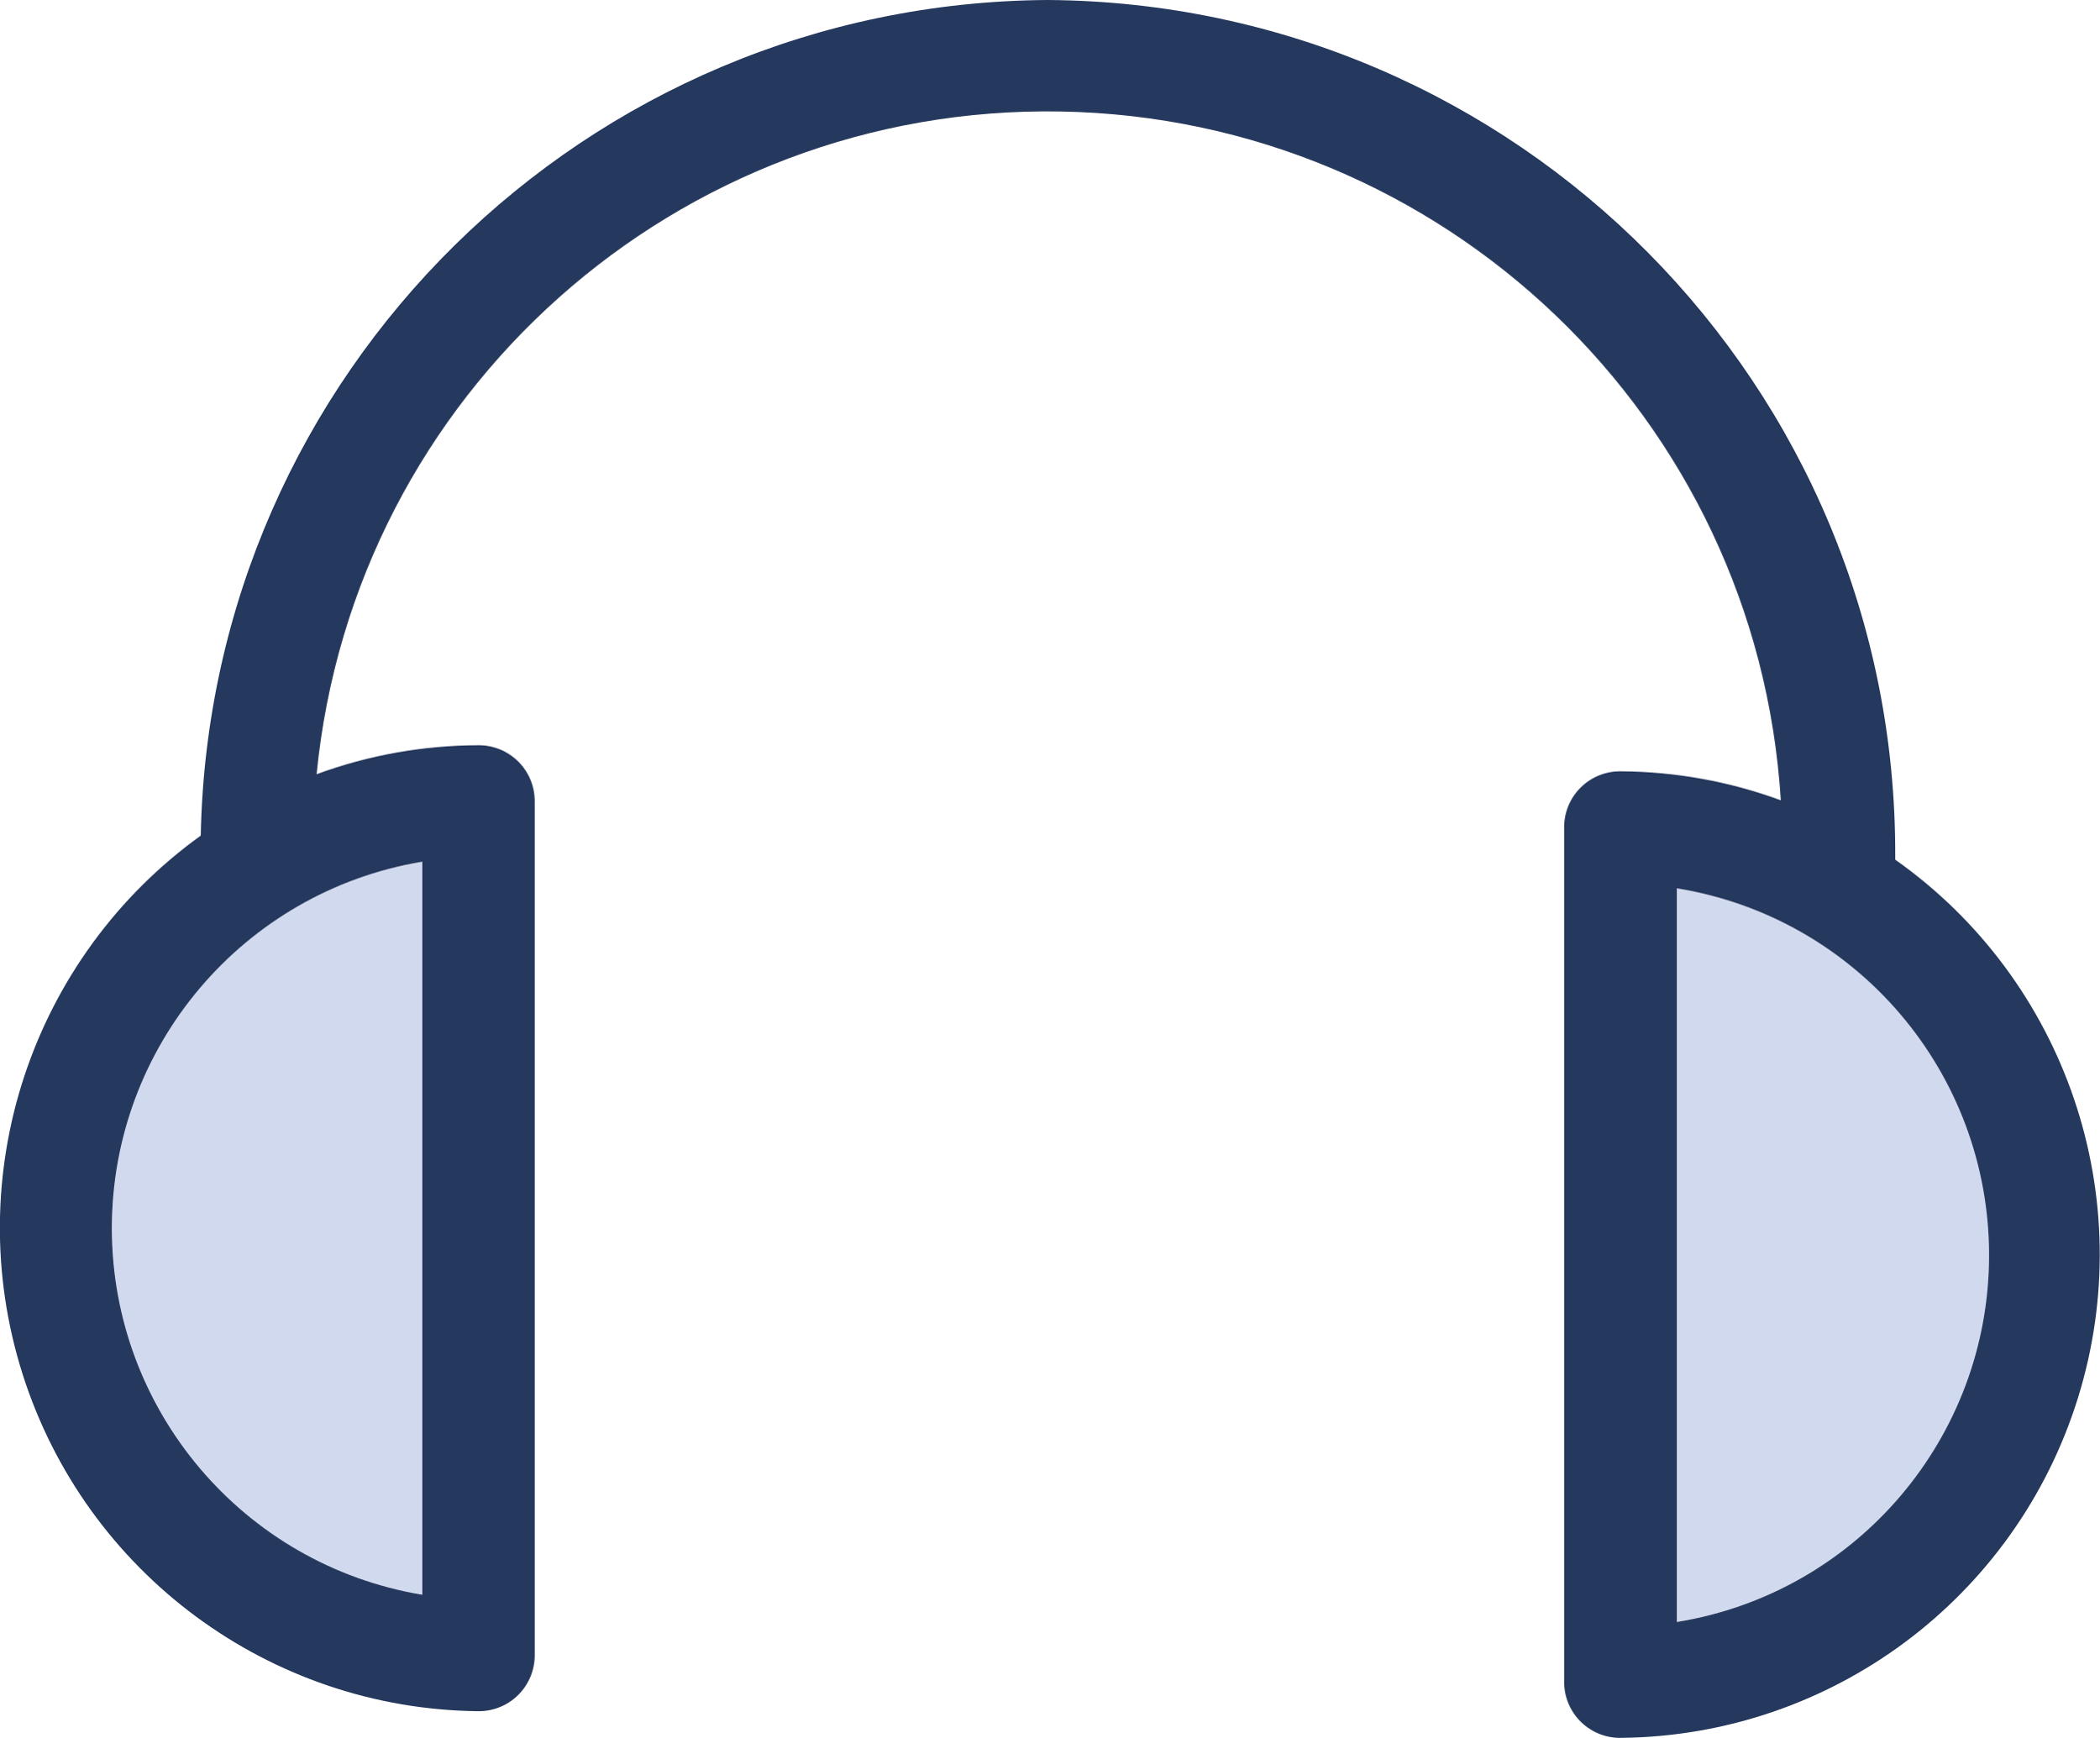
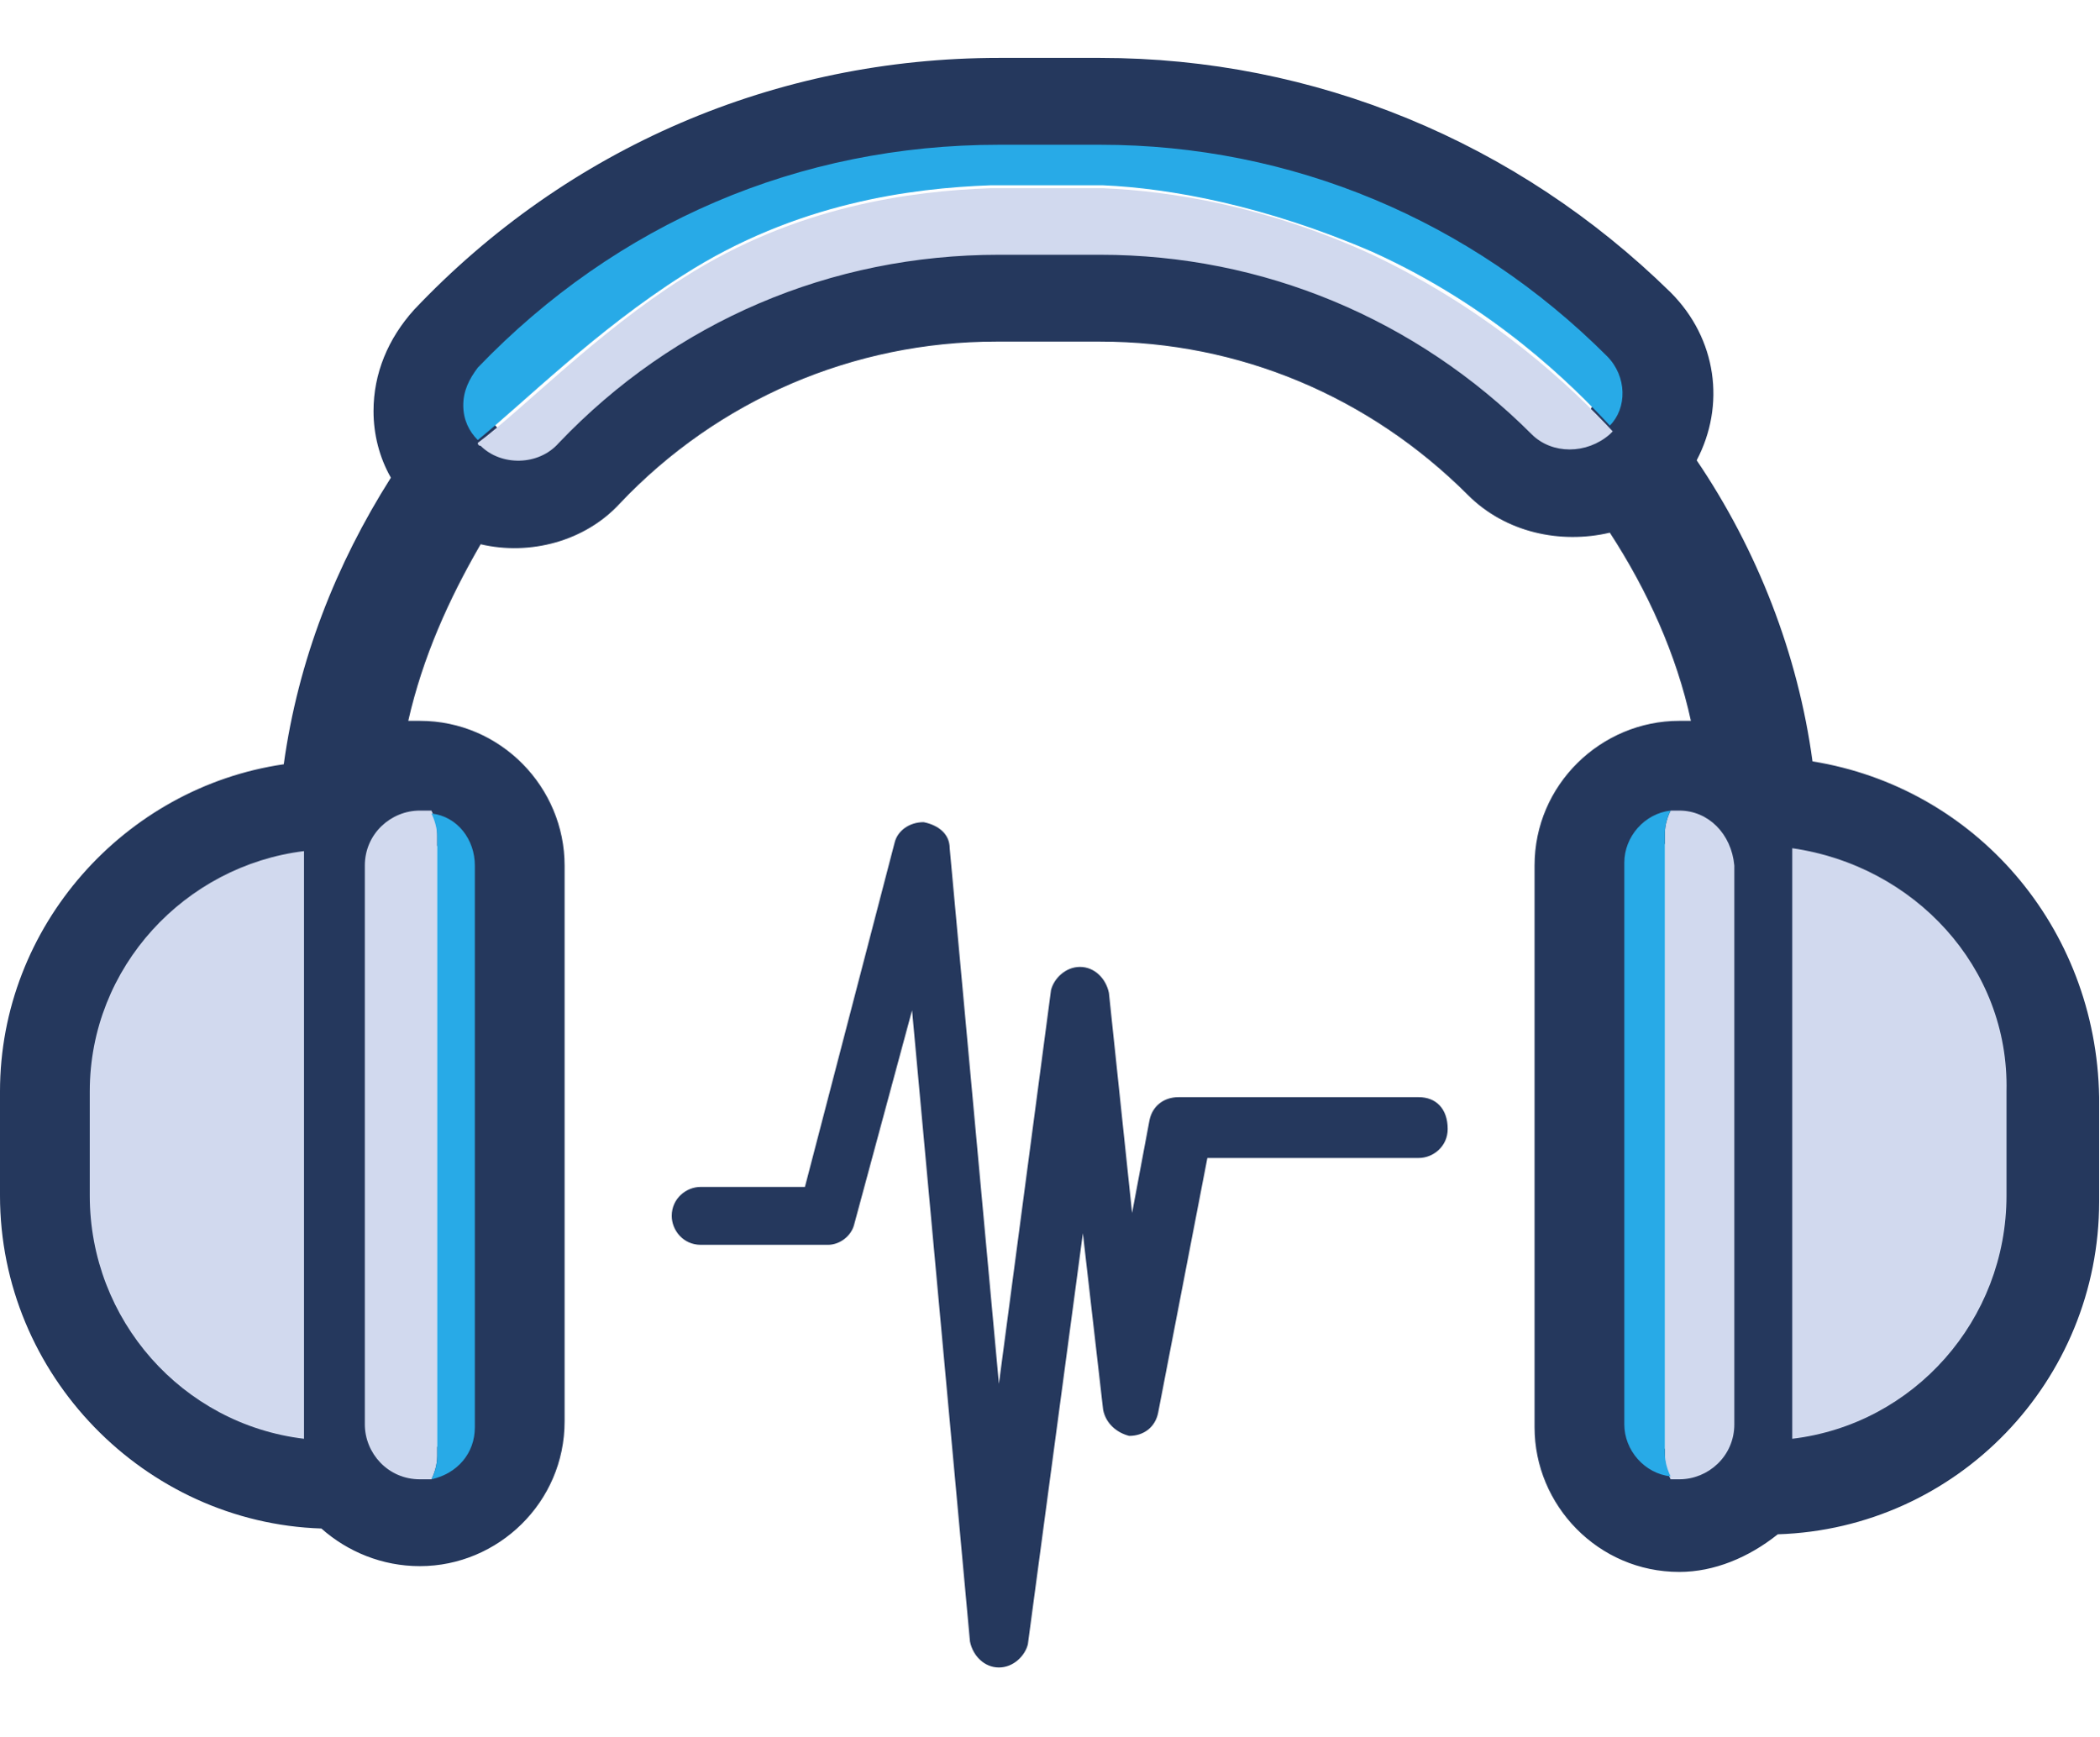
- <svg xmlns="http://www.w3.org/2000/svg" id="Layer_15" data-name="Layer 15" viewBox="0 0 72.47 60">
-   <defs>
-     <style>.cls-1{fill:#d1d9ee;}.cls-2{fill:#25385d;}</style>
-   </defs>
-   <path class="cls-1" d="M57.89,30.67V56A12.83,12.83,0,0,0,57.89,30.67Z" />
-   <path class="cls-1" d="M3.87,42.4A12.78,12.78,0,0,0,14.58,55.06V29.75A12.78,12.78,0,0,0,3.87,42.4Z" />
-   <path class="cls-2" d="M65.43,29.68s0-.07,0-0.12A29.46,29.46,0,0,0,36.17,0,29.43,29.43,0,0,0,6.93,28.85a16.69,16.69,0,0,0,9.59,30.23,1.93,1.93,0,0,0,1.94-1.94V27.67a1.93,1.93,0,0,0-1.94-1.94,16.27,16.27,0,0,0-5.59,1,25.36,25.36,0,0,1,50.55.9,16.27,16.27,0,0,0-5.52-1A1.93,1.93,0,0,0,54,28.59V58.06A1.93,1.93,0,0,0,56,60,16.69,16.69,0,0,0,65.43,29.68ZM14.58,55.06a12.83,12.83,0,0,1,0-25.31V55.06ZM57.89,56V30.67A12.83,12.83,0,0,1,57.89,56Z" />
+ <svg xmlns="http://www.w3.org/2000/svg" version="1.1" id="Layer_15" x="0px" y="0px" viewBox="0 0 72.5 60" style="enable-background:new 0 0 72.5 60;" xml:space="preserve">
+   <style type="text/css">
+ 	.st0{fill:#25385D;}
+ 	.st1{fill:#D1D9EE;}
+ 	.st2{fill:#28AAE7;}
+ </style>
+   <g>
+     <path class="st0" d="M62.6,26.3c-0.5-3.7-1.9-7.3-4-10.4c1-1.9,0.7-4.2-0.9-5.8C52.4,4.9,45.4,2,38,2h-3.5   c-7.7,0-14.9,3.1-20.2,8.7c-0.9,1-1.4,2.2-1.4,3.5c0,0.8,0.2,1.6,0.6,2.3c-1.9,3-3.2,6.3-3.7,9.9C4.3,27.2,0,32,0,37.7v3.6   c0,6.2,5,11.3,11.1,11.5c0.9,0.8,2.1,1.3,3.4,1.3c2.7,0,5-2.2,5-5V29.9c0-2.7-2.2-5-5-5c-0.1,0-0.3,0-0.4,0   c0.5-2.2,1.4-4.2,2.5-6.1c1.7,0.4,3.6-0.1,4.8-1.4c3.4-3.6,8.1-5.6,13-5.6H38c4.8,0,9.3,1.9,12.7,5.3c1.3,1.3,3.2,1.7,4.9,1.3   c1.3,2,2.3,4.2,2.8,6.5c-0.1,0-0.3,0-0.4,0c-2.7,0-5,2.2-5,5v19.4c0,2.7,2.2,5,5,5c1.2,0,2.4-0.5,3.4-1.3   c6.2-0.2,11.1-5.3,11.1-11.5v-3.6C72.4,32,68.2,27.2,62.6,26.3z M9.6,30.5v18c-3.2-0.9-5.5-3.8-5.5-7.2v-3.6   C4.1,34.3,6.4,31.4,9.6,30.5z M13.6,49.2V29.9c0-0.5,0.4-0.9,0.9-0.9c0.5,0,0.9,0.4,0.9,0.9v19.4c0,0.5-0.4,0.9-0.9,0.9   S13.6,49.7,13.6,49.2z M54.8,14.3c-0.4,0.4-0.9,0.4-1.3,0c-4.2-4.2-9.7-6.4-15.6-6.4h-3.5c-6.1,0-11.8,2.4-16,6.8   c-0.2,0.2-0.4,0.3-0.6,0.3c-0.3,0-0.5-0.1-0.6-0.2c-0.2-0.2-0.3-0.4-0.3-0.6c0-0.2,0.1-0.5,0.2-0.6C21.8,8.6,27.9,6,34.5,6l1,0H38   c6.4,0,12.4,2.5,16.9,7C55.2,13.3,55.2,13.9,54.8,14.3z M58.9,29.9v19.4c0,0.5-0.4,0.9-0.9,0.9c-0.5,0-0.9-0.4-0.9-0.9V29.9   c0-0.5,0.4-0.9,0.9-0.9C58.5,28.9,58.9,29.4,58.9,29.9z M68.4,37.7v3.6c0,3.4-2.3,6.3-5.5,7.2v-18C66.1,31.4,68.4,34.4,68.4,37.7z" />
+     <g>
+       <path class="st0" d="M49,37.9h-8.3c-0.5,0-0.9,0.3-1,0.8l-0.6,3.2l-0.8-7.6c-0.1-0.5-0.5-0.9-1-0.9c0,0,0,0,0,0    c-0.5,0-0.9,0.4-1,0.8l-1.8,13.6l-1.7-18.5c0-0.5-0.4-0.8-0.9-0.9c-0.5,0-0.9,0.3-1,0.7L27.8,41h-3.6c-0.5,0-1,0.4-1,1    c0,0.5,0.4,1,1,1h4.4c0.4,0,0.8-0.3,0.9-0.7l2-7.4l2,21.8c0.1,0.5,0.5,0.9,1,0.9c0,0,0,0,0,0c0.5,0,0.9-0.4,1-0.8l1.9-14.2    l0.7,6.1c0.1,0.5,0.5,0.8,0.9,0.9c0.5,0,0.9-0.3,1-0.8l1.7-8.8H49c0.5,0,1-0.4,1-1C50,38.3,49.6,37.9,49,37.9z" />
+     </g>
+     <g>
+       <path class="st1" d="M47.4,8.8c-3.7-1.7-7-2.2-9.3-2.3c-1.3,0-2.6,0-3.9,0c-2.7,0.1-6.7,0.6-10.6,3.1c-3,1.9-5.5,4.5-7.1,5.7    c0,0,0,0.1,0.1,0.1c0.7,0.7,2,0.7,2.7-0.1c4-4.2,9.4-6.5,15.2-6.5H38c5.6,0,10.9,2.2,14.9,6.2c0.7,0.7,1.9,0.7,2.7,0    c0,0,0.1-0.1,0.1-0.1C54.3,13.4,51.6,10.8,47.4,8.8z" />
+     </g>
+     <g>
+       <path class="st1" d="M58,28c-0.1,0-0.2,0-0.3,0c-0.1,0.2-0.2,0.5-0.2,0.8v21.5c0,0.3,0.1,0.6,0.2,0.8c0.1,0,0.2,0,0.3,0    c1,0,1.9-0.8,1.9-1.9V29.9C59.8,28.8,59,28,58,28z" />
+     </g>
+     <g>
+       <path class="st1" d="M12.6,49.2c0,1,0.8,1.9,1.9,1.9c0.1,0,0.2,0,0.4,0c0.1-0.2,0.2-0.5,0.2-0.8V28.8c0-0.3-0.1-0.6-0.2-0.8    c-0.1,0-0.2,0-0.4,0c-1,0-1.9,0.8-1.9,1.9V49.2z" />
+     </g>
+     <g>
+       <path class="st1" d="M61.9,29.3v0.5v19.4v0.5c4.2-0.5,7.4-4.1,7.4-8.4v-3.6C69.4,33.4,66.1,29.9,61.9,29.3z" />
+     </g>
+     <g>
+       <path class="st1" d="M3.1,37.7v3.6c0,4.3,3.2,7.9,7.4,8.4v-0.5V29.9v-0.5C6.4,29.9,3.1,33.4,3.1,37.7z" />
+     </g>
+     <g>
+       <path class="st2" d="M57.5,28.8c0-0.3,0.1-0.6,0.2-0.8c-0.9,0.1-1.6,0.9-1.6,1.8v19.4c0,0.9,0.7,1.7,1.6,1.8    c-0.1-0.2-0.2-0.5-0.2-0.8V28.8z" />
+     </g>
+     <g>
+       <path class="st2" d="M15.1,50.3c0,0.3-0.1,0.6-0.2,0.8c0.9-0.2,1.5-0.9,1.5-1.8V29.9c0-0.9-0.6-1.7-1.5-1.8    c0.1,0.2,0.2,0.5,0.2,0.8V50.3z" />
+     </g>
+     <g>
+       <path class="st2" d="M55.5,12.3C50.8,7.6,44.6,5,38,5h-3.5v0c-6.9,0-13.2,2.7-18,7.7c-0.3,0.4-0.5,0.8-0.5,1.3    c0,0.5,0.2,0.9,0.5,1.2c1.6-1.3,4.1-3.8,7.1-5.7c3.9-2.5,7.9-3,10.6-3.1c1.3,0,2.6,0,3.9,0c2.3,0.1,5.6,0.7,9.3,2.3    c4.2,1.9,6.9,4.6,8.2,6C56.2,14.1,56.2,13,55.5,12.3z" />
+     </g>
+   </g>
</svg>
